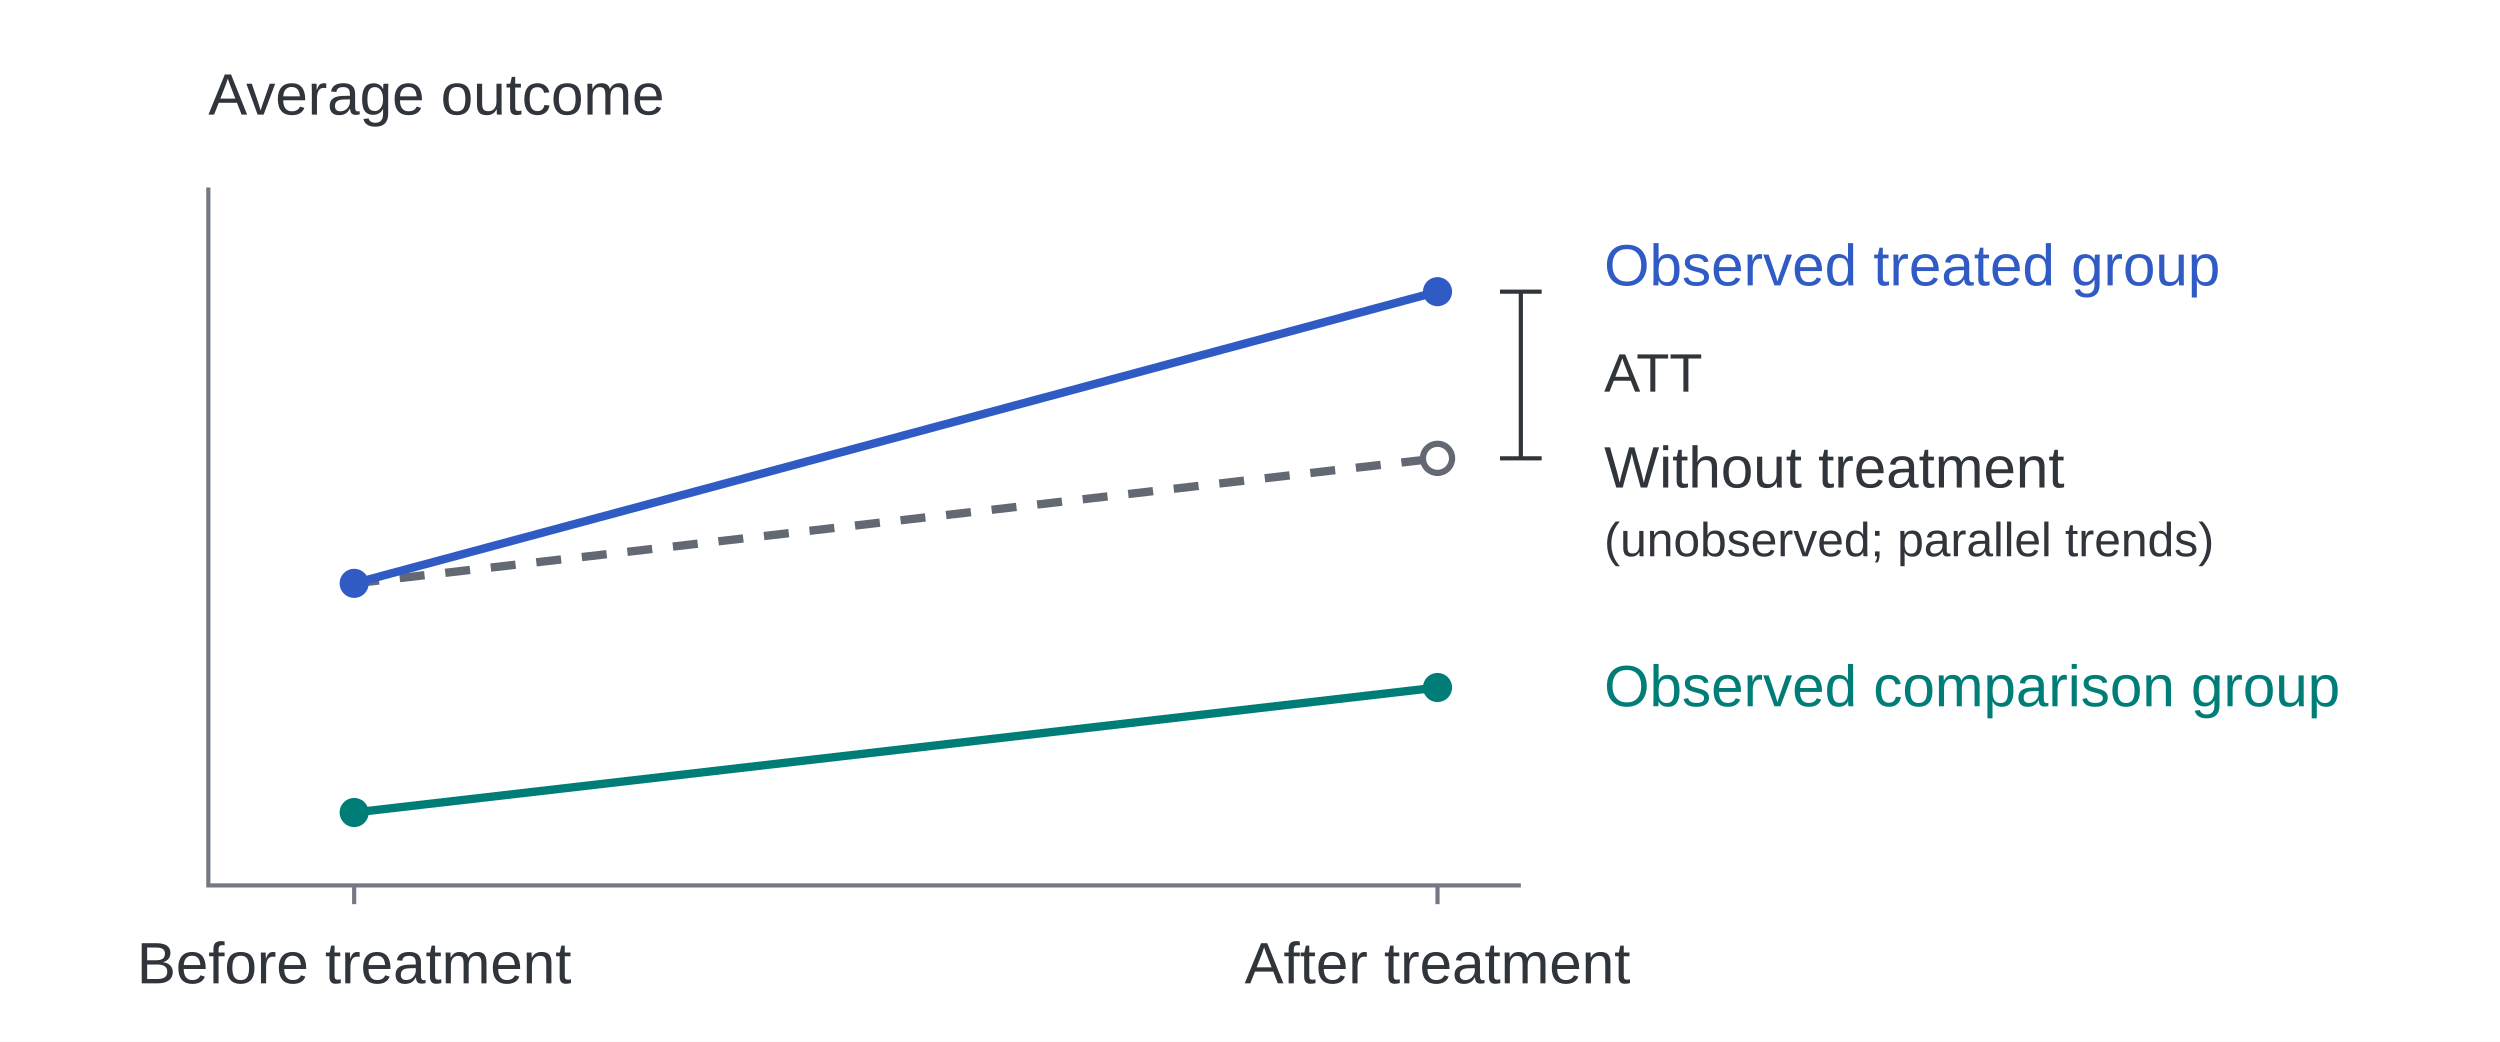
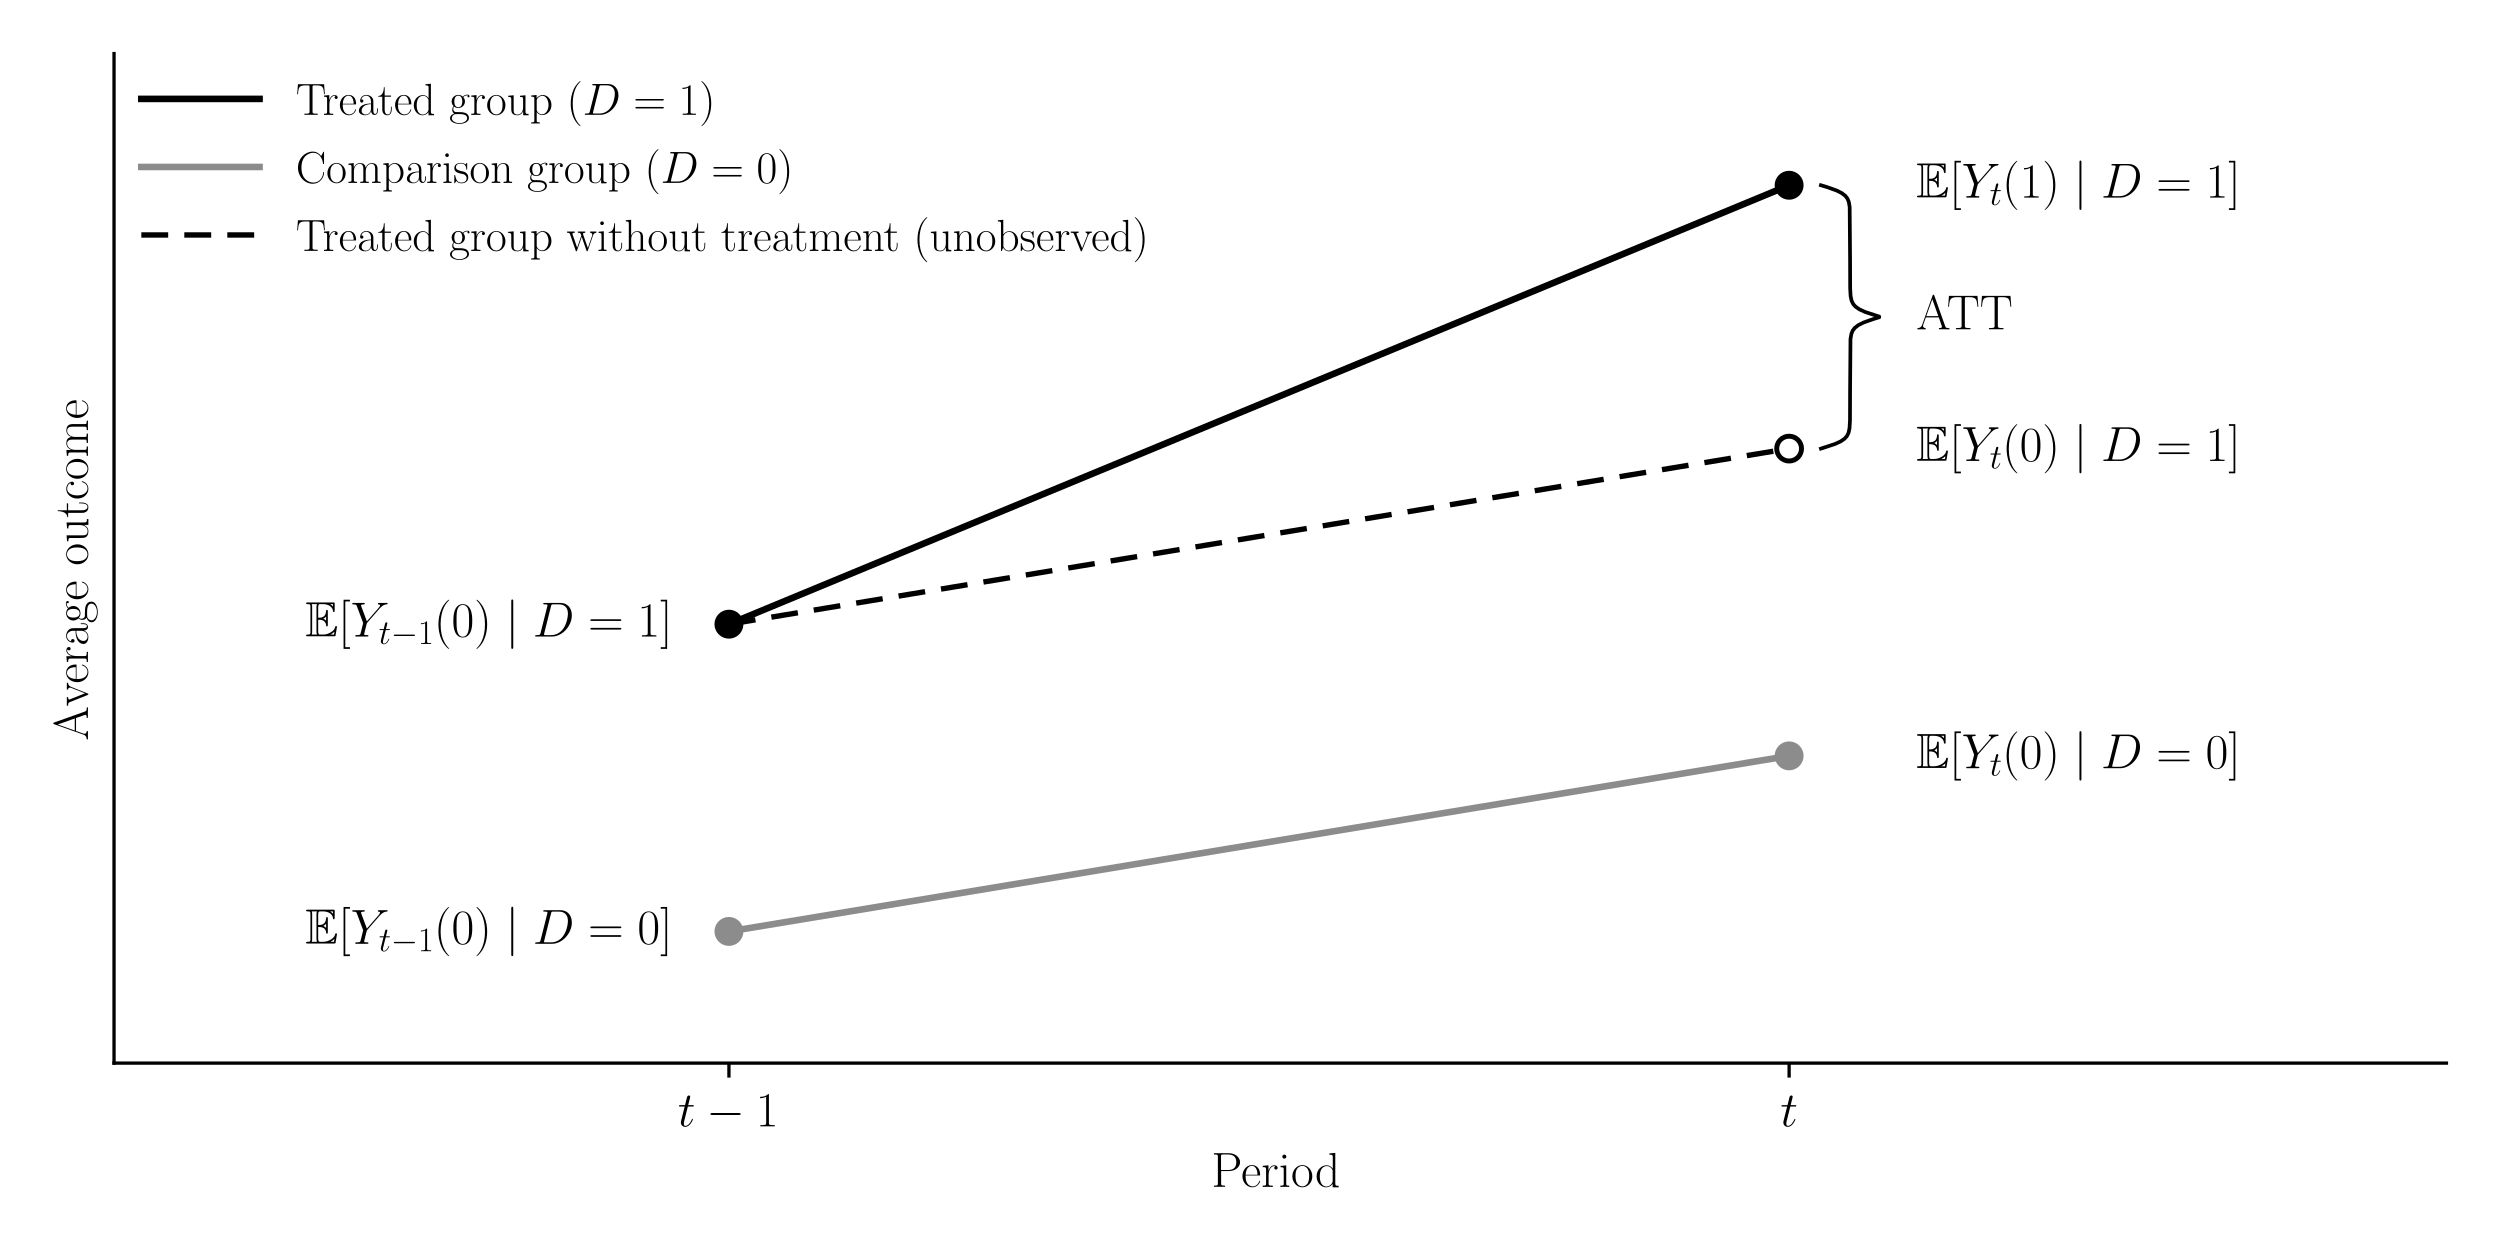
- <svg xmlns="http://www.w3.org/2000/svg" width="1200" height="500" viewBox="0 0 1200 500" role="img" aria-labelledby="title description">
-   <rect width="1200" height="500" fill="#fff" />
-   <g font-family="Arial, Helvetica, sans-serif" fill="#30343b">
-     <text x="100" y="55" font-size="28">Average outcome</text>
-     <path d="M100 90V425H730" fill="none" stroke="#737982" stroke-width="2" />
-     <path d="M170 280L690 220" fill="none" stroke="#636973" stroke-width="4" stroke-dasharray="12 10" />
-     <path d="M170 280L690 140" fill="none" stroke="#315bc4" stroke-width="4" />
-     <path d="M170 390L690 330" fill="none" stroke="#007d76" stroke-width="4" />
-     <g fill="#315bc4">
-       <circle cx="170" cy="280" r="7" />
-       <circle cx="690" cy="140" r="7" />
-       <text x="770" y="137" font-size="28">Observed treated group</text>
+ <svg xmlns="http://www.w3.org/2000/svg" xmlns:xlink="http://www.w3.org/1999/xlink" width="1200" height="600" viewBox="0 0 604.8 302.4" version="1.1">
+   <defs>
+     <style type="text/css">*{stroke-linejoin: round; stroke-linecap: butt}</style>
+   </defs>
+   <g id="figure_1">
+     <g id="patch_1">
+       <path d="M 0 302.4 L 604.8 302.4 L 604.8 0 L 0 0 z " style="fill: #ffffff" />
    </g>
-     <circle cx="690" cy="220" r="7" fill="#fff" stroke="#636973" stroke-width="3" />
-     <path d="M720 140H740M730 140V220M720 220H740" fill="none" stroke="#30343b" stroke-width="2" />
-     <text x="770" y="188" font-size="26">ATT</text>
-     <text x="770" y="234" font-size="28">Without treatment</text>
-     <text x="770" y="267" font-size="23">(unobserved; parallel trends)</text>
-     <g fill="#007d76">
-       <circle cx="170" cy="390" r="7" />
-       <circle cx="690" cy="330" r="7" />
-       <text x="770" y="339" font-size="28">Observed comparison group</text>
+     <g id="axes_1">
+       <g id="patch_2">
+         <path d="M 27.587 257.186 L 591.84 257.186 L 591.84 12.96 L 27.587 12.96 z " style="fill: #ffffff" />
+       </g>
+       <g id="matplotlib.axis_1">
+         <g id="xtick_1">
+           <g id="line2d_1">
+             <defs>
+               <path id="m86735e5566" d="M 0 0 L 0 3.5 " style="stroke: #000000; stroke-width: 0.8" />
+             </defs>
+             <g>
+               <use xlink:href="#m86735e5566" x="176.344" y="257.186" style="stroke: #000000; stroke-width: 0.8" />
+             </g>
+           </g>
+           <g id="text_1">
+             <g transform="translate(163.9985 272.4886) scale(0.12 -0.12)">
+               <defs>
+                 <path id="CMMI12-74" d="M 1286 2566 L 1875 2566 C 1997 2566 2061 2566 2061 2681 C 2061 2752 2022 2752 1894 2752 L 1331 2752 L 1568 3692 C 1594 3781 1594 3794 1594 3840 C 1594 3943 1510 4000 1427 4000 C 1376 4000 1229 3981 1178 3775 L 928 2752 L 326 2752 C 198 2752 141 2752 141 2630 C 141 2566 186 2566 307 2566 L 877 2566 L 454 881 C 403 658 384 594 384 511 C 384 211 595 -64 954 -64 C 1600 -64 1946 868 1946 912 C 1946 951 1920 970 1882 970 C 1869 970 1843 970 1830 944 C 1824 938 1818 931 1773 829 C 1638 511 1344 64 973 64 C 781 64 768 224 768 364 C 768 370 768 492 787 568 L 1286 2566 z " transform="scale(0.015625)" />
+                 <path id="CMSY10-0" d="M 4218 1472 C 4326 1472 4442 1472 4442 1600 C 4442 1728 4326 1728 4218 1728 L 755 1728 C 646 1728 531 1728 531 1600 C 531 1472 646 1472 755 1472 L 4218 1472 z " transform="scale(0.015625)" />
+                 <path id="CMR17-31" d="M 1702 4058 C 1702 4192 1696 4192 1606 4192 C 1357 3916 979 3827 621 3827 C 602 3827 570 3827 563 3808 C 557 3795 557 3782 557 3648 C 755 3648 1088 3686 1344 3839 L 1344 461 C 1344 236 1331 160 781 160 L 589 160 L 589 0 C 896 0 1216 0 1523 0 C 1830 0 2150 0 2458 0 L 2458 160 L 2266 160 C 1715 160 1702 230 1702 458 L 1702 4058 z " transform="scale(0.015625)" />
+               </defs>
+               <use xlink:href="#CMMI12-74" transform="scale(0.996264)" />
+               <use xlink:href="#CMSY10-0" transform="translate(57.36554 0) scale(0.996264)" />
+               <use xlink:href="#CMR17-31" transform="translate(156.9922 0) scale(0.996264)" />
+             </g>
+           </g>
+         </g>
+         <g id="xtick_2">
+           <g id="line2d_2">
+             <g>
+               <use xlink:href="#m86735e5566" x="432.823" y="257.186" style="stroke: #000000; stroke-width: 0.8" />
+             </g>
+           </g>
+           <g id="text_2">
+             <g transform="translate(430.7096 272.4886) scale(0.12 -0.12)">
+               <use xlink:href="#CMMI12-74" transform="scale(0.996264)" />
+             </g>
+           </g>
+         </g>
+         <g id="text_3">
+           <g transform="translate(293.0497 287.1154) scale(0.12 -0.12)">
+             <defs>
+               <path id="CMR17-50" d="M 1267 2042 L 2291 2042 C 3117 2042 3718 2578 3718 3184 C 3718 3791 3130 4352 2291 4352 L 333 4352 L 333 4186 C 774 4186 845 4186 845 3899 L 845 446 C 845 160 774 160 333 160 L 333 0 C 518 0 858 0 1056 0 C 1254 0 1594 0 1779 0 L 1779 160 C 1338 160 1267 160 1267 446 L 1267 2042 z M 1254 2176 L 1254 3938 C 1254 4155 1267 4186 1523 4186 L 2170 4186 C 2995 4186 3232 3714 3232 3184 C 3232 2604 2950 2176 2170 2176 L 1254 2176 z " transform="scale(0.015625)" />
+               <path id="CMR17-65" d="M 2438 1472 C 2464 1498 2464 1511 2464 1576 C 2464 2238 2118 2816 1389 2816 C 710 2816 173 2169 173 1383 C 173 551 781 -64 1459 -64 C 2176 -64 2458 607 2458 740 C 2458 784 2419 784 2406 784 C 2362 784 2355 771 2330 696 C 2189 265 1837 51 1504 51 C 1229 51 954 203 781 480 C 582 803 582 1176 582 1472 L 2438 1472 z M 589 1568 C 634 2505 1126 2714 1382 2714 C 1818 2714 2112 2297 2118 1568 L 589 1568 z " transform="scale(0.015625)" />
+               <path id="CMR17-72" d="M 960 1497 C 960 2112 1222 2688 1702 2688 C 1747 2688 1792 2682 1837 2662 C 1837 2662 1696 2617 1696 2452 C 1696 2298 1818 2234 1914 2234 C 1990 2234 2131 2279 2131 2458 C 2131 2663 1926 2790 1709 2790 C 1222 2790 1011 2317 947 2093 L 941 2093 L 941 2790 L 198 2720 L 198 2554 C 576 2554 634 2515 634 2208 L 634 428 C 634 184 608 153 198 153 L 198 -13 C 352 0 646 0 813 0 C 998 0 1325 0 1498 -13 L 1498 153 C 1037 153 960 153 960 440 L 960 1497 z " transform="scale(0.015625)" />
+               <path id="CMR17-69" d="M 992 3909 C 992 4049 877 4170 730 4170 C 589 4170 467 4056 467 3909 C 467 3769 582 3648 730 3648 C 870 3648 992 3763 992 3909 z M 243 2706 L 243 2541 C 602 2541 653 2502 653 2197 L 653 427 C 653 184 627 153 218 153 L 218 -13 C 371 0 646 0 806 0 C 960 0 1222 0 1370 -13 L 1370 153 C 992 153 979 191 979 420 L 979 2776 L 243 2706 z " transform="scale(0.015625)" />
+               <path id="CMR17-6f" d="M 2758 1356 C 2758 2176 2163 2816 1466 2816 C 768 2816 173 2176 173 1356 C 173 551 768 -64 1466 -64 C 2163 -64 2758 551 2758 1356 z M 1466 51 C 1165 51 909 230 762 480 C 602 767 582 1126 582 1408 C 582 1677 595 2010 762 2298 C 890 2509 1139 2714 1466 2714 C 1754 2714 1997 2554 2150 2330 C 2349 2029 2349 1607 2349 1408 C 2349 1158 2336 775 2163 467 C 1984 173 1709 51 1466 51 z " transform="scale(0.015625)" />
+               <path id="CMR17-64" d="M 1869 4326 L 1869 4160 C 2246 4160 2304 4122 2304 3820 L 2304 2345 C 2278 2377 2016 2790 1498 2790 C 845 2790 211 2208 211 1364 C 211 525 806 -64 1434 -64 C 1978 -64 2259 337 2291 380 L 2291 -63 L 3066 -63 L 3066 128 C 2688 128 2630 166 2630 473 L 2630 4396 L 1869 4326 z M 2291 755 C 2291 563 2176 390 2029 262 C 1811 70 1594 38 1472 38 C 1286 38 621 134 621 1356 C 621 2612 1363 2688 1530 2688 C 1824 2688 2061 2522 2208 2291 C 2291 2157 2291 2138 2291 2023 L 2291 755 z " transform="scale(0.015625)" />
+             </defs>
+             <use xlink:href="#CMR17-50" transform="scale(0.996264)" />
+             <use xlink:href="#CMR17-65" transform="translate(59.98385 0) scale(0.996264)" />
+             <use xlink:href="#CMR17-72" transform="translate(100.4695 0) scale(0.996264)" />
+             <use xlink:href="#CMR17-69" transform="translate(135.7503 0) scale(0.996264)" />
+             <use xlink:href="#CMR17-6f" transform="translate(160.6213 0) scale(0.996264)" />
+             <use xlink:href="#CMR17-64" transform="translate(208.9142 0) scale(0.996264)" />
+           </g>
+         </g>
+       </g>
+       <g id="matplotlib.axis_2">
+         <g id="text_4">
+           <g transform="translate(21.26218 179.1312) rotate(-90) scale(0.12 -0.12)">
+             <defs>
+               <path id="CMR17-41" d="M 2323 4378 C 2291 4461 2278 4480 2214 4480 C 2150 4480 2138 4461 2106 4378 L 749 566 C 627 223 371 153 147 153 L 147 -13 C 262 0 518 0 640 0 C 800 0 1056 0 1210 -13 L 1210 153 C 909 153 864 361 864 439 C 864 497 877 530 890 569 L 1229 1536 L 2906 1536 L 3290 442 C 3322 365 3322 352 3322 327 C 3322 153 3046 153 2925 153 L 2925 0 C 3110 0 3443 0 3642 0 C 3808 0 4128 0 4282 -13 L 4282 153 C 3942 153 3827 153 3744 387 L 2323 4378 z M 2067 3893 L 2848 1702 L 1286 1702 L 2067 3893 z " transform="scale(0.015625)" />
+               <path id="CMR17-76" d="M 2502 2163 C 2560 2304 2662 2560 3034 2560 L 3034 2726 C 2912 2726 2752 2726 2630 2726 C 2496 2726 2285 2726 2157 2732 L 2157 2566 C 2317 2553 2406 2477 2406 2311 C 2406 2253 2406 2240 2368 2151 L 1664 377 L 902 2286 C 864 2369 864 2381 864 2407 C 864 2560 1075 2560 1171 2560 L 1171 2732 C 1018 2726 736 2726 576 2726 C 403 2726 205 2726 64 2732 L 64 2560 C 307 2560 442 2560 518 2362 L 1446 44 C 1485 -51 1491 -64 1549 -64 C 1606 -64 1613 -51 1651 44 L 2502 2163 z " transform="scale(0.015625)" />
+               <path id="CMR17-61" d="M 2304 1653 C 2304 2072 2304 2294 2035 2543 C 1798 2752 1523 2816 1306 2816 C 800 2816 435 2407 435 1971 C 435 1728 627 1728 666 1728 C 749 1728 896 1778 896 1954 C 896 2112 774 2181 666 2181 C 640 2181 608 2174 589 2168 C 723 2592 1069 2714 1293 2714 C 1613 2714 1965 2429 1965 1885 L 1965 1600 C 1587 1600 1133 1549 774 1357 C 371 1133 256 813 256 570 C 256 77 832 -64 1171 -64 C 1523 -64 1850 139 1990 511 C 2003 233 2182 -18 2464 -18 C 2598 -18 2938 70 2938 567 L 2938 920 L 2822 920 L 2822 562 C 2822 178 2650 128 2566 128 C 2304 128 2304 458 2304 738 L 2304 1653 z M 1965 870 C 1965 317 1568 38 1216 38 C 896 38 646 275 646 570 C 646 761 730 1100 1101 1305 C 1408 1478 1760 1504 1965 1504 L 1965 870 z " transform="scale(0.015625)" />
+               <path id="CMR17-67" d="M 710 1164 C 832 1068 1043 960 1299 960 C 1805 960 2240 1357 2240 1888 C 2240 2054 2189 2310 1997 2509 C 2176 2692 2438 2752 2586 2752 C 2611 2752 2650 2752 2682 2734 C 2656 2728 2598 2703 2598 2605 C 2598 2527 2656 2471 2739 2471 C 2835 2471 2886 2533 2886 2614 C 2886 2731 2790 2854 2586 2854 C 2330 2854 2106 2738 1926 2580 C 1734 2753 1504 2816 1299 2816 C 794 2816 358 2419 358 1888 C 358 1522 570 1292 634 1228 C 442 1004 442 743 442 711 C 442 545 506 302 723 168 C 390 85 128 -169 128 -486 C 128 -943 736 -1280 1466 -1280 C 2170 -1280 2803 -956 2803 -479 C 2803 384 1856 384 1363 384 C 1216 384 954 384 922 391 C 723 423 589 602 589 826 C 589 883 589 1024 710 1164 z M 1299 1068 C 736 1068 736 1760 736 1889 C 736 2016 736 2708 1299 2708 C 1862 2708 1862 2016 1862 1889 C 1862 1760 1862 1068 1299 1068 z M 1466 -1171 C 826 -1171 384 -835 384 -486 C 384 -289 493 -105 634 -4 C 794 104 858 104 1293 104 C 1818 104 2547 104 2547 -486 C 2547 -835 2106 -1171 1466 -1171 z " transform="scale(0.015625)" />
+               <path id="CMR17-75" d="M 1882 2693 L 1882 2528 C 2259 2528 2317 2489 2317 2186 L 2317 1032 C 2317 500 2029 38 1555 38 C 1030 38 986 348 986 678 L 986 2763 L 211 2693 L 211 2528 C 467 2528 640 2528 646 2274 L 646 1058 C 646 633 646 361 813 183 C 896 101 1056 -64 1517 -64 C 2061 -64 2272 377 2323 506 L 2330 506 L 2330 -63 L 3091 -63 L 3091 128 C 2714 128 2656 166 2656 473 L 2656 2763 L 1882 2693 z " transform="scale(0.015625)" />
+               <path id="CMR17-74" d="M 966 2560 L 1862 2560 L 1862 2725 L 966 2725 L 966 3904 L 851 3904 C 838 3245 614 2668 70 2668 L 70 2560 L 627 2560 L 627 771 C 627 650 627 -64 1370 -64 C 1747 -64 1965 306 1965 777 L 1965 1140 L 1850 1140 L 1850 783 C 1850 344 1677 51 1408 51 C 1222 51 966 178 966 758 L 966 2560 z " transform="scale(0.015625)" />
+               <path id="CMR17-63" d="M 2234 2240 C 2112 2240 1933 2240 1933 2017 C 1933 1838 2080 1787 2163 1787 C 2208 1787 2394 1807 2394 2024 C 2394 2467 1958 2803 1466 2803 C 787 2803 211 2178 211 1363 C 211 516 813 -64 1466 -64 C 2259 -64 2458 677 2458 748 C 2458 774 2451 793 2406 793 C 2362 793 2355 787 2330 703 C 2163 180 1798 51 1523 51 C 1114 51 621 427 621 1369 C 621 2338 1094 2688 1472 2688 C 1722 2688 2093 2573 2234 2240 z " transform="scale(0.015625)" />
+               <path id="CMR17-6d" d="M 4326 1933 C 4326 2252 4269 2790 3507 2790 C 3072 2790 2771 2496 2656 2151 L 2650 2151 C 2573 2676 2195 2790 1837 2790 C 1331 2790 1069 2400 973 2144 L 966 2144 L 966 2790 L 211 2720 L 211 2554 C 589 2554 646 2515 646 2208 L 646 428 C 646 184 621 153 211 153 L 211 -13 C 365 0 646 0 813 0 C 979 0 1267 0 1421 -13 L 1421 153 C 1011 153 986 178 986 428 L 986 1658 C 986 2247 1344 2688 1792 2688 C 2266 2688 2317 2266 2317 1958 L 2317 428 C 2317 184 2291 153 1882 153 L 1882 -13 C 2035 0 2317 0 2483 0 C 2650 0 2938 0 3091 -13 L 3091 153 C 2682 153 2656 178 2656 428 L 2656 1658 C 2656 2247 3014 2688 3462 2688 C 3936 2688 3987 2266 3987 1958 L 3987 428 C 3987 184 3962 153 3552 153 L 3552 -13 C 3706 0 3987 0 4154 0 C 4320 0 4608 0 4762 -13 L 4762 153 C 4352 153 4326 178 4326 428 L 4326 1933 z " transform="scale(0.015625)" />
+             </defs>
+             <use xlink:href="#CMR17-41" transform="scale(0.996264)" />
+             <use xlink:href="#CMR17-76" transform="translate(69.07243 0) scale(0.996264)" />
+             <use xlink:href="#CMR17-65" transform="translate(114.7629 0) scale(0.996264)" />
+             <use xlink:href="#CMR17-72" transform="translate(155.2486 0) scale(0.996264)" />
+             <use xlink:href="#CMR17-61" transform="translate(190.5293 0) scale(0.996264)" />
+             <use xlink:href="#CMR17-67" transform="translate(236.2198 0) scale(0.996264)" />
+             <use xlink:href="#CMR17-65" transform="translate(281.9103 0) scale(0.996264)" />
+             <use xlink:href="#CMR17-6f" transform="translate(352.4719 0) scale(0.996264)" />
+             <use xlink:href="#CMR17-75" transform="translate(398.1624 0) scale(0.996264)" />
+             <use xlink:href="#CMR17-74" transform="translate(449.0577 0) scale(0.996264)" />
+             <use xlink:href="#CMR17-63" transform="translate(484.3385 0) scale(0.996264)" />
+             <use xlink:href="#CMR17-6f" transform="translate(524.8242 0) scale(0.996264)" />
+             <use xlink:href="#CMR17-6d" transform="translate(570.5147 0) scale(0.996264)" />
+             <use xlink:href="#CMR17-65" transform="translate(647.4342 0) scale(0.996264)" />
+           </g>
+         </g>
+       </g>
+       <g id="line2d_3">
+         <path d="M 176.344 225.331 L 432.823 182.857 " clip-path="url(#p5d590a7228)" style="fill: none; stroke: #8c8c8c; stroke-width: 1.6; stroke-linecap: square" />
+       </g>
+       <g id="line2d_4">
+         <path d="M 176.344 151.001 L 432.823 108.527 " clip-path="url(#p5d590a7228)" style="fill: none; stroke-dasharray: 6.5,3.9; stroke-dashoffset: 0; stroke: #000000; stroke-width: 1.3" />
+       </g>
+       <g id="line2d_5">
+         <path d="M 440.518 108.527 L 443.928 107.409 L 445.314 106.77 L 446.239 106.132 L 446.81 105.493 L 447.202 104.695 L 447.44 103.577 L 447.549 101.661 L 447.571 94.635 L 447.668 82.02 L 447.889 80.743 L 448.23 79.945 L 448.731 79.306 L 449.556 78.667 L 450.821 78.029 L 453.056 77.23 L 454.624 76.751 L 454.624 76.591 L 451.213 75.474 L 449.828 74.835 L 448.902 74.196 L 448.332 73.558 L 447.939 72.759 L 447.701 71.641 L 447.592 69.725 L 447.571 62.699 L 447.474 50.085 L 447.252 48.808 L 446.911 48.009 L 446.41 47.37 L 445.585 46.732 L 444.321 46.093 L 442.086 45.295 L 440.518 44.816 L 440.518 44.816 " style="fill: none; stroke: #000000; stroke-width: 0.9; stroke-linecap: square" />
+       </g>
+       <g id="patch_3">
+         <path d="M 27.587 257.186 L 27.587 12.96 " style="fill: none; stroke: #000000; stroke-width: 0.8; stroke-linejoin: miter; stroke-linecap: square" />
+       </g>
+       <g id="patch_4">
+         <path d="M 27.587 257.186 L 591.84 257.186 " style="fill: none; stroke: #000000; stroke-width: 0.8; stroke-linejoin: miter; stroke-linecap: square" />
+       </g>
+       <g id="line2d_6">
+         <path d="M 176.344 151.001 L 432.823 44.816 " clip-path="url(#p5d590a7228)" style="fill: none; stroke: #000000; stroke-width: 1.6; stroke-linecap: square" />
+       </g>
+       <g id="text_5">
+         <g transform="translate(463.6006 47.80442) scale(0.12 -0.12)">
+           <defs>
+             <path id="MSBM10-45" d="M 1658 2176 C 1818 2176 2125 2176 2349 2046 C 2656 1853 2682 1517 2682 1480 C 2688 1393 2688 1312 2797 1312 C 2906 1312 2906 1401 2906 1517 L 2906 3251 C 2906 3353 2906 3456 2797 3456 C 2688 3456 2682 3355 2682 3301 C 2643 2432 1990 2432 1658 2432 L 1658 3772 C 1658 4198 1779 4198 1933 4198 L 2240 4198 C 3104 4198 3533 3759 3571 3320 C 3578 3269 3584 3174 3686 3174 C 3795 3174 3795 3276 3795 3385 L 3795 4218 C 3795 4416 3782 4416 3584 4416 L 307 4416 C 192 4416 90 4416 90 4304 C 90 4198 211 4198 262 4198 C 627 4198 653 4147 653 3832 L 653 622 C 653 320 634 256 294 256 C 198 256 90 256 90 147 C 90 32 192 32 307 32 L 3699 32 C 3821 32 3885 32 3904 123 C 3910 129 4090 1213 4090 1245 C 4090 1316 4032 1362 3981 1362 C 3891 1362 3866 1278 3866 1271 C 3827 1102 3763 828 3296 549 C 2963 347 2637 256 2285 256 L 1933 256 C 1779 256 1658 256 1658 684 L 1658 2176 z M 3571 4198 L 3571 3896 C 3462 4015 3341 4116 3206 4198 L 3571 4198 z M 2323 2315 C 2426 2360 2566 2456 2682 2590 L 2682 2052 C 2528 2225 2330 2308 2323 2308 L 2323 2315 z M 877 3845 C 877 3923 877 4083 826 4198 L 1504 4198 C 1434 4051 1434 3839 1434 3781 L 1434 673 C 1434 442 1478 314 1504 256 L 826 256 C 877 371 877 531 877 609 L 877 3845 z M 3258 256 L 3258 262 C 3462 367 3635 504 3763 621 C 3757 596 3712 308 3706 256 L 3258 256 z " transform="scale(0.015625)" />
+             <path id="CMR17-5b" d="M 1504 -1600 L 1504 -1377 L 902 -1377 L 902 4544 L 1504 4544 L 1504 4767 L 678 4767 L 678 -1600 L 1504 -1600 z " transform="scale(0.015625)" />
+             <path id="CMMI12-59" d="M 3763 3645 L 3910 3791 C 4192 4078 4429 4149 4653 4167 C 4723 4173 4781 4179 4781 4288 C 4781 4352 4717 4352 4704 4352 C 4627 4352 4544 4352 4467 4352 L 4205 4352 C 4019 4352 3821 4352 3642 4352 C 3597 4352 3526 4352 3526 4226 C 3526 4166 3590 4160 3610 4160 C 3802 4160 3802 4064 3802 4026 C 3802 3956 3750 3860 3622 3713 L 2099 1969 L 1376 3911 C 1338 4000 1338 4013 1338 4026 C 1338 4160 1600 4160 1677 4160 C 1754 4160 1824 4160 1824 4279 C 1824 4352 1766 4352 1728 4352 C 1619 4352 1491 4352 1382 4352 L 672 4352 C 557 4352 435 4352 326 4352 C 282 4352 211 4352 211 4226 C 211 4160 269 4160 365 4160 C 678 4160 736 4102 794 3956 L 1587 1835 C 1594 1816 1613 1745 1613 1726 C 1613 1707 1299 452 1280 388 C 1229 217 1165 185 755 185 C 646 185 595 185 595 64 C 595 0 666 0 685 0 C 800 0 934 0 1056 0 L 1811 0 C 1926 0 2061 0 2176 0 C 2221 0 2298 0 2298 115 C 2298 185 2253 185 2144 185 C 1747 185 1747 230 1747 300 C 1747 345 1798 548 1830 676 L 2061 1594 C 2099 1727 2099 1739 2157 1803 L 3763 3645 z " transform="scale(0.015625)" />
+             <path id="CMR17-28" d="M 1958 -1561 C 1958 -1555 1958 -1542 1939 -1523 C 1645 -1224 858 -407 858 1581 C 858 3569 1632 4379 1946 4697 C 1946 4704 1958 4717 1958 4736 C 1958 4755 1939 4768 1914 4768 C 1843 4768 1299 4296 986 3594 C 666 2887 576 2199 576 1588 C 576 1128 621 351 1005 -471 C 1312 -1135 1837 -1600 1914 -1600 C 1946 -1600 1958 -1587 1958 -1561 z " transform="scale(0.015625)" />
+             <path id="CMR17-29" d="M 1683 1581 C 1683 2040 1638 2817 1254 3639 C 947 4303 422 4768 346 4768 C 326 4768 301 4761 301 4729 C 301 4717 307 4710 314 4697 C 621 4378 1402 3568 1402 1584 C 1402 -407 627 -1217 314 -1537 C 307 -1549 301 -1556 301 -1568 C 301 -1600 326 -1600 346 -1600 C 416 -1600 960 -1128 1274 -426 C 1594 281 1683 969 1683 1581 z " transform="scale(0.015625)" />
+             <path id="CMSY10-6a" d="M 1018 4570 C 1018 4685 1018 4800 890 4800 C 762 4800 762 4685 762 4570 L 762 -1370 C 762 -1485 762 -1600 890 -1600 C 1018 -1600 1018 -1485 1018 -1370 L 1018 4570 z " transform="scale(0.015625)" />
+             <path id="CMMI12-44" d="M 1005 472 C 947 249 934 185 486 185 C 365 185 301 185 301 70 C 301 0 339 0 467 0 L 2496 0 C 3789 0 5050 1332 5050 2753 C 5050 3671 4499 4352 3584 4352 L 1530 4352 C 1408 4352 1350 4352 1350 4231 C 1350 4167 1408 4167 1504 4167 C 1894 4167 1894 4116 1894 4046 C 1894 4034 1894 3995 1869 3899 L 1005 472 z M 2355 3931 C 2413 4167 2438 4167 2688 4167 L 3392 4167 C 3994 4167 4544 3842 4544 2963 C 4544 2644 4416 1536 3795 835 C 3616 625 3130 185 2394 185 L 1664 185 C 1574 185 1562 185 1523 192 C 1453 198 1446 211 1446 262 C 1446 307 1459 345 1472 402 L 2355 3931 z " transform="scale(0.015625)" />
+             <path id="CMR17-3d" d="M 4115 2017 C 4211 2017 4307 2017 4307 2125 C 4307 2240 4198 2240 4090 2240 L 512 2240 C 403 2240 294 2240 294 2125 C 294 2017 390 2017 486 2017 L 4115 2017 z M 4090 896 C 4198 896 4307 896 4307 1011 C 4307 1119 4211 1119 4115 1119 L 486 1119 C 390 1119 294 1119 294 1011 C 294 896 403 896 512 896 L 4090 896 z " transform="scale(0.015625)" />
+             <path id="CMR17-5d" d="M 915 4767 L 90 4767 L 90 4544 L 691 4544 L 691 -1377 L 90 -1377 L 90 -1600 L 915 -1600 L 915 4767 z " transform="scale(0.015625)" />
+           </defs>
+           <use xlink:href="#MSBM10-45" transform="scale(0.996264)" />
+           <use xlink:href="#CMR17-5b" transform="translate(66.41782 0) scale(0.996264)" />
+           <use xlink:href="#CMMI12-59" transform="translate(91.28888 0) scale(0.996264)" />
+           <use xlink:href="#CMMI12-74" transform="translate(147.8875 -14.94392) scale(0.697382)" />
+           <use xlink:href="#CMR17-28" transform="translate(173.0439 0) scale(0.996264)" />
+           <use xlink:href="#CMR17-31" transform="translate(208.3247 0) scale(0.996264)" />
+           <use xlink:href="#CMR17-29" transform="translate(254.0152 0) scale(0.996264)" />
+           <use xlink:href="#CMSY10-6a" transform="translate(316.9699 0) scale(0.996264)" />
+           <use xlink:href="#CMMI12-44" transform="translate(372.318 0) scale(0.996264)" />
+           <use xlink:href="#CMR17-3d" transform="translate(483.696 0) scale(0.996264)" />
+           <use xlink:href="#CMR17-31" transform="translate(583.0848 0) scale(0.996264)" />
+           <use xlink:href="#CMR17-5d" transform="translate(628.7753 0) scale(0.996264)" />
+         </g>
+       </g>
+       <g id="text_6">
+         <g transform="translate(463.6006 111.5157) scale(0.12 -0.12)">
+           <defs>
+             <path id="CMR17-30" d="M 2688 2025 C 2688 2416 2682 3080 2413 3591 C 2176 4039 1798 4198 1466 4198 C 1158 4198 768 4058 525 3597 C 269 3118 243 2524 243 2025 C 243 1661 250 1106 448 619 C 723 -39 1216 -128 1466 -128 C 1760 -128 2208 -7 2470 600 C 2662 1042 2688 1559 2688 2025 z M 1466 -26 C 1056 -26 813 325 723 812 C 653 1188 653 1738 653 2096 C 653 2588 653 2997 736 3387 C 858 3929 1216 4096 1466 4096 C 1728 4096 2067 3923 2189 3400 C 2272 3036 2278 2607 2278 2096 C 2278 1680 2278 1169 2202 792 C 2067 95 1690 -26 1466 -26 z " transform="scale(0.015625)" />
+           </defs>
+           <use xlink:href="#MSBM10-45" transform="scale(0.996264)" />
+           <use xlink:href="#CMR17-5b" transform="translate(66.41782 0) scale(0.996264)" />
+           <use xlink:href="#CMMI12-59" transform="translate(91.28888 0) scale(0.996264)" />
+           <use xlink:href="#CMMI12-74" transform="translate(147.8875 -14.94392) scale(0.697382)" />
+           <use xlink:href="#CMR17-28" transform="translate(173.0439 0) scale(0.996264)" />
+           <use xlink:href="#CMR17-30" transform="translate(208.3247 0) scale(0.996264)" />
+           <use xlink:href="#CMR17-29" transform="translate(254.0152 0) scale(0.996264)" />
+           <use xlink:href="#CMSY10-6a" transform="translate(316.9699 0) scale(0.996264)" />
+           <use xlink:href="#CMMI12-44" transform="translate(372.318 0) scale(0.996264)" />
+           <use xlink:href="#CMR17-3d" transform="translate(483.696 0) scale(0.996264)" />
+           <use xlink:href="#CMR17-31" transform="translate(583.0848 0) scale(0.996264)" />
+           <use xlink:href="#CMR17-5d" transform="translate(628.7753 0) scale(0.996264)" />
+         </g>
+       </g>
+       <g id="text_7">
+         <g transform="translate(463.6006 185.8455) scale(0.12 -0.12)">
+           <use xlink:href="#MSBM10-45" transform="scale(0.996264)" />
+           <use xlink:href="#CMR17-5b" transform="translate(66.41782 0) scale(0.996264)" />
+           <use xlink:href="#CMMI12-59" transform="translate(91.28888 0) scale(0.996264)" />
+           <use xlink:href="#CMMI12-74" transform="translate(147.8875 -14.94392) scale(0.697382)" />
+           <use xlink:href="#CMR17-28" transform="translate(173.0439 0) scale(0.996264)" />
+           <use xlink:href="#CMR17-30" transform="translate(208.3247 0) scale(0.996264)" />
+           <use xlink:href="#CMR17-29" transform="translate(254.0152 0) scale(0.996264)" />
+           <use xlink:href="#CMSY10-6a" transform="translate(316.9699 0) scale(0.996264)" />
+           <use xlink:href="#CMMI12-44" transform="translate(372.318 0) scale(0.996264)" />
+           <use xlink:href="#CMR17-3d" transform="translate(483.696 0) scale(0.996264)" />
+           <use xlink:href="#CMR17-30" transform="translate(583.0848 0) scale(0.996264)" />
+           <use xlink:href="#CMR17-5d" transform="translate(628.7753 0) scale(0.996264)" />
+         </g>
+       </g>
+       <g id="text_8">
+         <g transform="translate(463.6006 79.66004) scale(0.12 -0.12)">
+           <defs>
+             <path id="CMR17-54" d="M 3981 4326 L 288 4326 L 179 2918 L 294 2918 C 378 3976 467 4160 1453 4160 C 1568 4160 1754 4160 1805 4154 C 1926 4135 1926 4058 1926 3912 L 1926 459 C 1926 230 1907 160 1376 160 L 1197 160 L 1197 0 C 1504 0 1824 0 2138 0 C 2451 0 2771 0 3078 0 L 3078 160 L 2899 160 C 2368 160 2349 230 2349 459 L 2349 3912 C 2349 4052 2349 4129 2464 4154 C 2515 4160 2701 4160 2816 4160 C 3795 4160 3891 3976 3974 2918 L 4090 2918 L 3981 4326 z " transform="scale(0.015625)" />
+           </defs>
+           <use xlink:href="#CMR17-41" transform="scale(0.996264)" />
+           <use xlink:href="#CMR17-54" transform="translate(61.26517 0) scale(0.996264)" />
+           <use xlink:href="#CMR17-54" transform="translate(127.7751 0) scale(0.996264)" />
+         </g>
+       </g>
+       <g id="text_9">
+         <g transform="translate(73.87922 153.9898) scale(0.12 -0.12)">
+           <use xlink:href="#MSBM10-45" transform="scale(0.996264)" />
+           <use xlink:href="#CMR17-5b" transform="translate(66.41782 0) scale(0.996264)" />
+           <use xlink:href="#CMMI12-59" transform="translate(91.28888 0) scale(0.996264)" />
+           <use xlink:href="#CMMI12-74" transform="translate(147.8875 -14.94392) scale(0.697382)" />
+           <use xlink:href="#CMSY10-0" transform="translate(172.5458 -14.94392) scale(0.697382)" />
+           <use xlink:href="#CMR17-31" transform="translate(226.7868 -14.94392) scale(0.697382)" />
+           <use xlink:href="#CMR17-28" transform="translate(259.2681 0) scale(0.996264)" />
+           <use xlink:href="#CMR17-30" transform="translate(294.5489 0) scale(0.996264)" />
+           <use xlink:href="#CMR17-29" transform="translate(340.2393 0) scale(0.996264)" />
+           <use xlink:href="#CMSY10-6a" transform="translate(403.1941 0) scale(0.996264)" />
+           <use xlink:href="#CMMI12-44" transform="translate(458.5422 0) scale(0.996264)" />
+           <use xlink:href="#CMR17-3d" transform="translate(569.9202 0) scale(0.996264)" />
+           <use xlink:href="#CMR17-31" transform="translate(669.309 0) scale(0.996264)" />
+           <use xlink:href="#CMR17-5d" transform="translate(714.9994 0) scale(0.996264)" />
+         </g>
+       </g>
+       <g id="text_10">
+         <g transform="translate(73.87922 228.3196) scale(0.12 -0.12)">
+           <use xlink:href="#MSBM10-45" transform="scale(0.996264)" />
+           <use xlink:href="#CMR17-5b" transform="translate(66.41782 0) scale(0.996264)" />
+           <use xlink:href="#CMMI12-59" transform="translate(91.28888 0) scale(0.996264)" />
+           <use xlink:href="#CMMI12-74" transform="translate(147.8875 -14.94392) scale(0.697382)" />
+           <use xlink:href="#CMSY10-0" transform="translate(172.5458 -14.94392) scale(0.697382)" />
+           <use xlink:href="#CMR17-31" transform="translate(226.7868 -14.94392) scale(0.697382)" />
+           <use xlink:href="#CMR17-28" transform="translate(259.2681 0) scale(0.996264)" />
+           <use xlink:href="#CMR17-30" transform="translate(294.5489 0) scale(0.996264)" />
+           <use xlink:href="#CMR17-29" transform="translate(340.2393 0) scale(0.996264)" />
+           <use xlink:href="#CMSY10-6a" transform="translate(403.1941 0) scale(0.996264)" />
+           <use xlink:href="#CMMI12-44" transform="translate(458.5422 0) scale(0.996264)" />
+           <use xlink:href="#CMR17-3d" transform="translate(569.9202 0) scale(0.996264)" />
+           <use xlink:href="#CMR17-30" transform="translate(669.309 0) scale(0.996264)" />
+           <use xlink:href="#CMR17-5d" transform="translate(714.9994 0) scale(0.996264)" />
+         </g>
+       </g>
+       <g id="line2d_7">
+         <defs>
+           <path id="m0f3d9b1213" d="M 0 3 C 0.796 3 1.559 2.684 2.121 2.121 C 2.684 1.559 3 0.796 3 0 C 3 -0.796 2.684 -1.559 2.121 -2.121 C 1.559 -2.684 0.796 -3 0 -3 C -0.796 -3 -1.559 -2.684 -2.121 -2.121 C -2.684 -1.559 -3 -0.796 -3 0 C -3 0.796 -2.684 1.559 -2.121 2.121 C -1.559 2.684 -0.796 3 0 3 z " style="stroke: #8c8c8c" />
+         </defs>
+         <g clip-path="url(#p5d590a7228)">
+           <use xlink:href="#m0f3d9b1213" x="176.344" y="225.331" style="fill: #8c8c8c; stroke: #8c8c8c" />
+           <use xlink:href="#m0f3d9b1213" x="432.823" y="182.857" style="fill: #8c8c8c; stroke: #8c8c8c" />
+         </g>
+       </g>
+       <g id="line2d_8">
+         <defs>
+           <path id="m63c364094a" d="M 0 3 C 0.796 3 1.559 2.684 2.121 2.121 C 2.684 1.559 3 0.796 3 0 C 3 -0.796 2.684 -1.559 2.121 -2.121 C 1.559 -2.684 0.796 -3 0 -3 C -0.796 -3 -1.559 -2.684 -2.121 -2.121 C -2.684 -1.559 -3 -0.796 -3 0 C -3 0.796 -2.684 1.559 -2.121 2.121 C -1.559 2.684 -0.796 3 0 3 z " style="stroke: #000000" />
+         </defs>
+         <g clip-path="url(#p5d590a7228)">
+           <use xlink:href="#m63c364094a" x="176.344" y="151.001" style="stroke: #000000" />
+           <use xlink:href="#m63c364094a" x="432.823" y="44.816" style="stroke: #000000" />
+         </g>
+       </g>
+       <g id="line2d_9">
+         <defs>
+           <path id="m3c2f6f9818" d="M 0 3 C 0.796 3 1.559 2.684 2.121 2.121 C 2.684 1.559 3 0.796 3 0 C 3 -0.796 2.684 -1.559 2.121 -2.121 C 1.559 -2.684 0.796 -3 0 -3 C -0.796 -3 -1.559 -2.684 -2.121 -2.121 C -2.684 -1.559 -3 -0.796 -3 0 C -3 0.796 -2.684 1.559 -2.121 2.121 C -1.559 2.684 -0.796 3 0 3 z " style="stroke: #000000; stroke-width: 1.2" />
+         </defs>
+         <g clip-path="url(#p5d590a7228)">
+           <use xlink:href="#m3c2f6f9818" x="432.823" y="108.527" style="fill: #ffffff; stroke: #000000; stroke-width: 1.2" />
+         </g>
+       </g>
+       <g id="legend_1">
+         <g id="line2d_10">
+           <path d="M 34.187 23.929 L 48.487 23.929 L 62.787 23.929 " style="fill: none; stroke: #000000; stroke-width: 1.6; stroke-linecap: square" />
+         </g>
+         <g id="text_11">
+           <g transform="translate(71.58678 27.77918) scale(0.11 -0.11)">
+             <defs>
+               <path id="CMR17-70" d="M 1408 -1063 C 998 -1063 973 -1037 973 -789 L 973 402 C 1158 134 1427 -38 1766 -38 C 2406 -38 3053 523 3053 1388 C 3053 2191 2496 2802 1837 2802 C 1453 2802 1139 2592 960 2338 L 960 2802 L 198 2732 L 198 2567 C 576 2567 634 2528 634 2223 L 634 -789 C 634 -1031 608 -1063 198 -1063 L 198 -1228 C 352 -1216 634 -1216 800 -1216 C 966 -1216 1254 -1216 1408 -1228 L 1408 -1063 z M 973 2012 C 973 2102 973 2235 1222 2471 C 1254 2497 1472 2688 1792 2688 C 2259 2688 2643 2108 2643 1382 C 2643 656 2234 64 1728 64 C 1498 64 1248 172 1056 472 C 973 612 973 650 973 752 L 973 2012 z " transform="scale(0.015625)" />
+             </defs>
+             <use xlink:href="#CMR17-54" transform="scale(0.996264)" />
+             <use xlink:href="#CMR17-72" transform="translate(58.70262 0) scale(0.996264)" />
+             <use xlink:href="#CMR17-65" transform="translate(93.98339 0) scale(0.996264)" />
+             <use xlink:href="#CMR17-61" transform="translate(134.4691 0) scale(0.996264)" />
+             <use xlink:href="#CMR17-74" transform="translate(180.1595 0) scale(0.996264)" />
+             <use xlink:href="#CMR17-65" transform="translate(215.4403 0) scale(0.996264)" />
+             <use xlink:href="#CMR17-64" transform="translate(255.926 0) scale(0.996264)" />
+             <use xlink:href="#CMR17-67" transform="translate(336.8973 0) scale(0.996264)" />
+             <use xlink:href="#CMR17-72" transform="translate(382.5878 0) scale(0.996264)" />
+             <use xlink:href="#CMR17-6f" transform="translate(417.8685 0) scale(0.996264)" />
+             <use xlink:href="#CMR17-75" transform="translate(463.559 0) scale(0.996264)" />
+             <use xlink:href="#CMR17-70" transform="translate(514.4544 0) scale(0.996264)" />
+             <use xlink:href="#CMR17-28" transform="translate(595.4257 0) scale(0.996264)" />
+             <use xlink:href="#CMMI12-44" transform="translate(630.7065 0) scale(0.996264)" />
+             <use xlink:href="#CMR17-3d" transform="translate(742.0844 0) scale(0.996264)" />
+             <use xlink:href="#CMR17-31" transform="translate(841.4732 0) scale(0.996264)" />
+             <use xlink:href="#CMR17-29" transform="translate(887.1637 0) scale(0.996264)" />
+           </g>
+         </g>
+         <g id="line2d_11">
+           <path d="M 34.187 40.388 L 48.487 40.388 L 62.787 40.388 " style="fill: none; stroke: #8c8c8c; stroke-width: 1.6; stroke-linecap: square" />
+         </g>
+         <g id="text_12">
+           <g transform="translate(71.58678 44.23808) scale(0.11 -0.11)">
+             <defs>
+               <path id="CMR17-43" d="M 3974 4289 C 3974 4403 3968 4410 3930 4410 C 3904 4410 3898 4403 3853 4327 L 3571 3792 C 3258 4187 2874 4416 2381 4416 C 1286 4416 294 3456 294 2148 C 294 826 1286 -128 2387 -128 C 3366 -128 3974 730 3974 1461 C 3974 1524 3974 1550 3917 1550 C 3866 1550 3866 1531 3859 1474 C 3808 585 3168 38 2477 38 C 1824 38 781 495 781 2147 C 781 3805 1843 4250 2464 4250 C 3187 4250 3712 3628 3834 2745 C 3846 2668 3846 2655 3904 2655 C 3974 2655 3974 2668 3974 2783 L 3974 4289 z " transform="scale(0.015625)" />
+               <path id="CMR17-73" d="M 1978 2697 C 1978 2813 1971 2819 1933 2819 C 1907 2819 1901 2813 1824 2717 C 1805 2691 1747 2626 1728 2601 C 1523 2819 1235 2819 1126 2819 C 416 2819 160 2447 160 2076 C 160 1498 813 1365 998 1325 C 1402 1243 1542 1217 1677 1101 C 1760 1025 1901 884 1901 654 C 1901 384 1747 38 1158 38 C 602 38 403 460 288 1021 C 269 1110 269 1117 218 1117 C 166 1117 160 1110 160 983 L 160 63 C 160 -51 166 -58 205 -58 C 237 -58 243 -51 275 0 C 314 57 410 211 448 276 C 576 103 800 -64 1158 -64 C 1792 -64 2131 283 2131 784 C 2131 1112 1958 1285 1875 1362 C 1683 1561 1459 1606 1190 1657 C 838 1735 390 1825 390 2217 C 390 2383 480 2737 1126 2737 C 1811 2737 1850 2094 1862 1888 C 1869 1856 1901 1849 1920 1849 C 1978 1849 1978 1869 1978 1978 L 1978 2697 z " transform="scale(0.015625)" />
+               <path id="CMR17-6e" d="M 2656 1933 C 2656 2259 2592 2790 1837 2790 C 1331 2790 1069 2400 973 2144 L 966 2144 L 966 2790 L 211 2720 L 211 2554 C 589 2554 646 2515 646 2208 L 646 428 C 646 184 621 153 211 153 L 211 -13 C 365 0 646 0 813 0 C 979 0 1267 0 1421 -13 L 1421 153 C 1011 153 986 178 986 428 L 986 1658 C 986 2247 1344 2688 1792 2688 C 2266 2688 2317 2266 2317 1958 L 2317 428 C 2317 184 2291 153 1882 153 L 1882 -13 C 2035 0 2317 0 2483 0 C 2650 0 2938 0 3091 -13 L 3091 153 C 2682 153 2656 178 2656 428 L 2656 1933 z " transform="scale(0.015625)" />
+             </defs>
+             <use xlink:href="#CMR17-43" transform="scale(0.996264)" />
+             <use xlink:href="#CMR17-6f" transform="translate(66.50988 0) scale(0.996264)" />
+             <use xlink:href="#CMR17-6d" transform="translate(112.2004 0) scale(0.996264)" />
+             <use xlink:href="#CMR17-70" transform="translate(189.1199 0) scale(0.996264)" />
+             <use xlink:href="#CMR17-61" transform="translate(240.0153 0) scale(0.996264)" />
+             <use xlink:href="#CMR17-72" transform="translate(285.7058 0) scale(0.996264)" />
+             <use xlink:href="#CMR17-69" transform="translate(320.9866 0) scale(0.996264)" />
+             <use xlink:href="#CMR17-73" transform="translate(345.8576 0) scale(0.996264)" />
+             <use xlink:href="#CMR17-6f" transform="translate(381.659 0) scale(0.996264)" />
+             <use xlink:href="#CMR17-6e" transform="translate(427.3494 0) scale(0.996264)" />
+             <use xlink:href="#CMR17-67" transform="translate(508.3208 0) scale(0.996264)" />
+             <use xlink:href="#CMR17-72" transform="translate(554.0112 0) scale(0.996264)" />
+             <use xlink:href="#CMR17-6f" transform="translate(589.292 0) scale(0.996264)" />
+             <use xlink:href="#CMR17-75" transform="translate(634.9825 0) scale(0.996264)" />
+             <use xlink:href="#CMR17-70" transform="translate(685.8779 0) scale(0.996264)" />
+             <use xlink:href="#CMR17-28" transform="translate(766.8492 0) scale(0.996264)" />
+             <use xlink:href="#CMMI12-44" transform="translate(802.13 0) scale(0.996264)" />
+             <use xlink:href="#CMR17-3d" transform="translate(913.5079 0) scale(0.996264)" />
+             <use xlink:href="#CMR17-30" transform="translate(1012.897 0) scale(0.996264)" />
+             <use xlink:href="#CMR17-29" transform="translate(1058.587 0) scale(0.996264)" />
+           </g>
+         </g>
+         <g id="line2d_12">
+           <path d="M 34.187 56.847 L 48.487 56.847 L 62.787 56.847 " style="fill: none; stroke-dasharray: 6.5,3.9; stroke-dashoffset: 0; stroke: #000000; stroke-width: 1.3" />
+         </g>
+         <g id="text_13">
+           <g transform="translate(71.58678 60.69699) scale(0.11 -0.11)">
+             <defs>
+               <path id="CMR17-77" d="M 3725 2183 C 3853 2560 4109 2560 4205 2560 L 4205 2732 C 4077 2732 3949 2732 3821 2732 C 3699 2732 3424 2732 3315 2738 L 3315 2560 C 3514 2560 3622 2445 3622 2286 C 3622 2241 3610 2184 3597 2140 L 2995 407 L 2342 2275 C 2330 2319 2310 2370 2310 2395 C 2310 2560 2528 2560 2630 2560 L 2630 2738 C 2483 2732 2214 2732 2061 2732 C 1901 2732 1734 2732 1587 2738 L 1587 2560 C 1939 2560 1939 2547 2074 2149 L 1485 451 L 851 2281 C 819 2363 819 2376 819 2395 C 819 2560 1037 2560 1139 2560 L 1139 2738 C 986 2732 717 2732 557 2732 C 416 2732 198 2732 64 2738 L 64 2560 C 346 2560 416 2541 486 2331 L 1274 49 C 1299 -33 1318 -52 1370 -52 C 1414 -52 1440 -39 1472 56 L 2131 1980 L 2797 56 C 2829 -39 2854 -52 2899 -52 C 2950 -52 2970 -33 2995 50 L 3725 2183 z " transform="scale(0.015625)" />
+               <path id="CMR17-68" d="M 2656 1933 C 2656 2259 2592 2790 1837 2790 C 1312 2790 1056 2368 979 2157 L 973 2157 L 973 4396 L 211 4326 L 211 4160 C 589 4160 646 4122 646 3817 L 646 426 C 646 184 621 153 211 153 L 211 -13 C 365 0 646 0 813 0 C 979 0 1267 0 1421 -13 L 1421 153 C 1011 153 986 178 986 428 L 986 1658 C 986 2247 1344 2688 1792 2688 C 2266 2688 2317 2266 2317 1958 L 2317 428 C 2317 184 2291 153 1882 153 L 1882 -13 C 2035 0 2317 0 2483 0 C 2650 0 2938 0 3091 -13 L 3091 153 C 2682 153 2656 178 2656 428 L 2656 1933 z " transform="scale(0.015625)" />
+               <path id="CMR17-62" d="M 960 4396 L 198 4326 L 198 4160 C 576 4160 634 4122 634 3817 L 634 -13 L 749 -13 L 934 441 C 1120 141 1395 -64 1766 -64 C 2406 -64 3053 500 3053 1370 C 3053 2188 2477 2790 1830 2790 C 1434 2790 1152 2579 960 2330 L 960 4396 z M 973 2004 C 973 2118 973 2138 1062 2272 C 1312 2657 1670 2688 1792 2688 C 1984 2688 2643 2585 2643 1376 C 2643 108 1888 38 1734 38 C 1536 38 1248 114 1043 486 C 973 608 973 621 973 735 L 973 2004 z " transform="scale(0.015625)" />
+             </defs>
+             <use xlink:href="#CMR17-54" transform="scale(0.996264)" />
+             <use xlink:href="#CMR17-72" transform="translate(58.70262 0) scale(0.996264)" />
+             <use xlink:href="#CMR17-65" transform="translate(93.98339 0) scale(0.996264)" />
+             <use xlink:href="#CMR17-61" transform="translate(134.4691 0) scale(0.996264)" />
+             <use xlink:href="#CMR17-74" transform="translate(180.1595 0) scale(0.996264)" />
+             <use xlink:href="#CMR17-65" transform="translate(215.4403 0) scale(0.996264)" />
+             <use xlink:href="#CMR17-64" transform="translate(255.926 0) scale(0.996264)" />
+             <use xlink:href="#CMR17-67" transform="translate(336.8973 0) scale(0.996264)" />
+             <use xlink:href="#CMR17-72" transform="translate(382.5878 0) scale(0.996264)" />
+             <use xlink:href="#CMR17-6f" transform="translate(417.8685 0) scale(0.996264)" />
+             <use xlink:href="#CMR17-75" transform="translate(463.559 0) scale(0.996264)" />
+             <use xlink:href="#CMR17-70" transform="translate(514.4544 0) scale(0.996264)" />
+             <use xlink:href="#CMR17-77" transform="translate(595.4257 0) scale(0.996264)" />
+             <use xlink:href="#CMR17-69" transform="translate(661.9356 0) scale(0.996264)" />
+             <use xlink:href="#CMR17-74" transform="translate(686.8067 0) scale(0.996264)" />
+             <use xlink:href="#CMR17-68" transform="translate(722.0874 0) scale(0.996264)" />
+             <use xlink:href="#CMR17-6f" transform="translate(772.9828 0) scale(0.996264)" />
+             <use xlink:href="#CMR17-75" transform="translate(818.6733 0) scale(0.996264)" />
+             <use xlink:href="#CMR17-74" transform="translate(869.5686 0) scale(0.996264)" />
+             <use xlink:href="#CMR17-74" transform="translate(934.9254 0) scale(0.996264)" />
+             <use xlink:href="#CMR17-72" transform="translate(970.2061 0) scale(0.996264)" />
+             <use xlink:href="#CMR17-65" transform="translate(1005.487 0) scale(0.996264)" />
+             <use xlink:href="#CMR17-61" transform="translate(1045.973 0) scale(0.996264)" />
+             <use xlink:href="#CMR17-74" transform="translate(1091.663 0) scale(0.996264)" />
+             <use xlink:href="#CMR17-6d" transform="translate(1126.944 0) scale(0.996264)" />
+             <use xlink:href="#CMR17-65" transform="translate(1203.863 0) scale(0.996264)" />
+             <use xlink:href="#CMR17-6e" transform="translate(1244.349 0) scale(0.996264)" />
+             <use xlink:href="#CMR17-74" transform="translate(1292.642 0) scale(0.996264)" />
+             <use xlink:href="#CMR17-28" transform="translate(1357.999 0) scale(0.996264)" />
+             <use xlink:href="#CMR17-75" transform="translate(1393.279 0) scale(0.996264)" />
+             <use xlink:href="#CMR17-6e" transform="translate(1444.175 0) scale(0.996264)" />
+             <use xlink:href="#CMR17-6f" transform="translate(1495.07 0) scale(0.996264)" />
+             <use xlink:href="#CMR17-62" transform="translate(1540.761 0) scale(0.996264)" />
+             <use xlink:href="#CMR17-73" transform="translate(1591.656 0) scale(0.996264)" />
+             <use xlink:href="#CMR17-65" transform="translate(1627.457 0) scale(0.996264)" />
+             <use xlink:href="#CMR17-72" transform="translate(1667.943 0) scale(0.996264)" />
+             <use xlink:href="#CMR17-76" transform="translate(1703.224 0) scale(0.996264)" />
+             <use xlink:href="#CMR17-65" transform="translate(1748.914 0) scale(0.996264)" />
+             <use xlink:href="#CMR17-64" transform="translate(1789.4 0) scale(0.996264)" />
+             <use xlink:href="#CMR17-29" transform="translate(1840.295 0) scale(0.996264)" />
+           </g>
+         </g>
+       </g>
    </g>
-     <path d="M170 425V434M690 425V434" fill="none" stroke="#737982" stroke-width="2" />
-     <text x="170" y="472" text-anchor="middle" font-size="28">Before treatment</text>
-     <text x="690" y="472" text-anchor="middle" font-size="28">After treatment</text>
  </g>
+   <defs>
+     <clipPath id="p5d590a7228">
+       <rect x="27.587" y="12.96" width="564.253" height="244.226" />
+     </clipPath>
+   </defs>
</svg>
